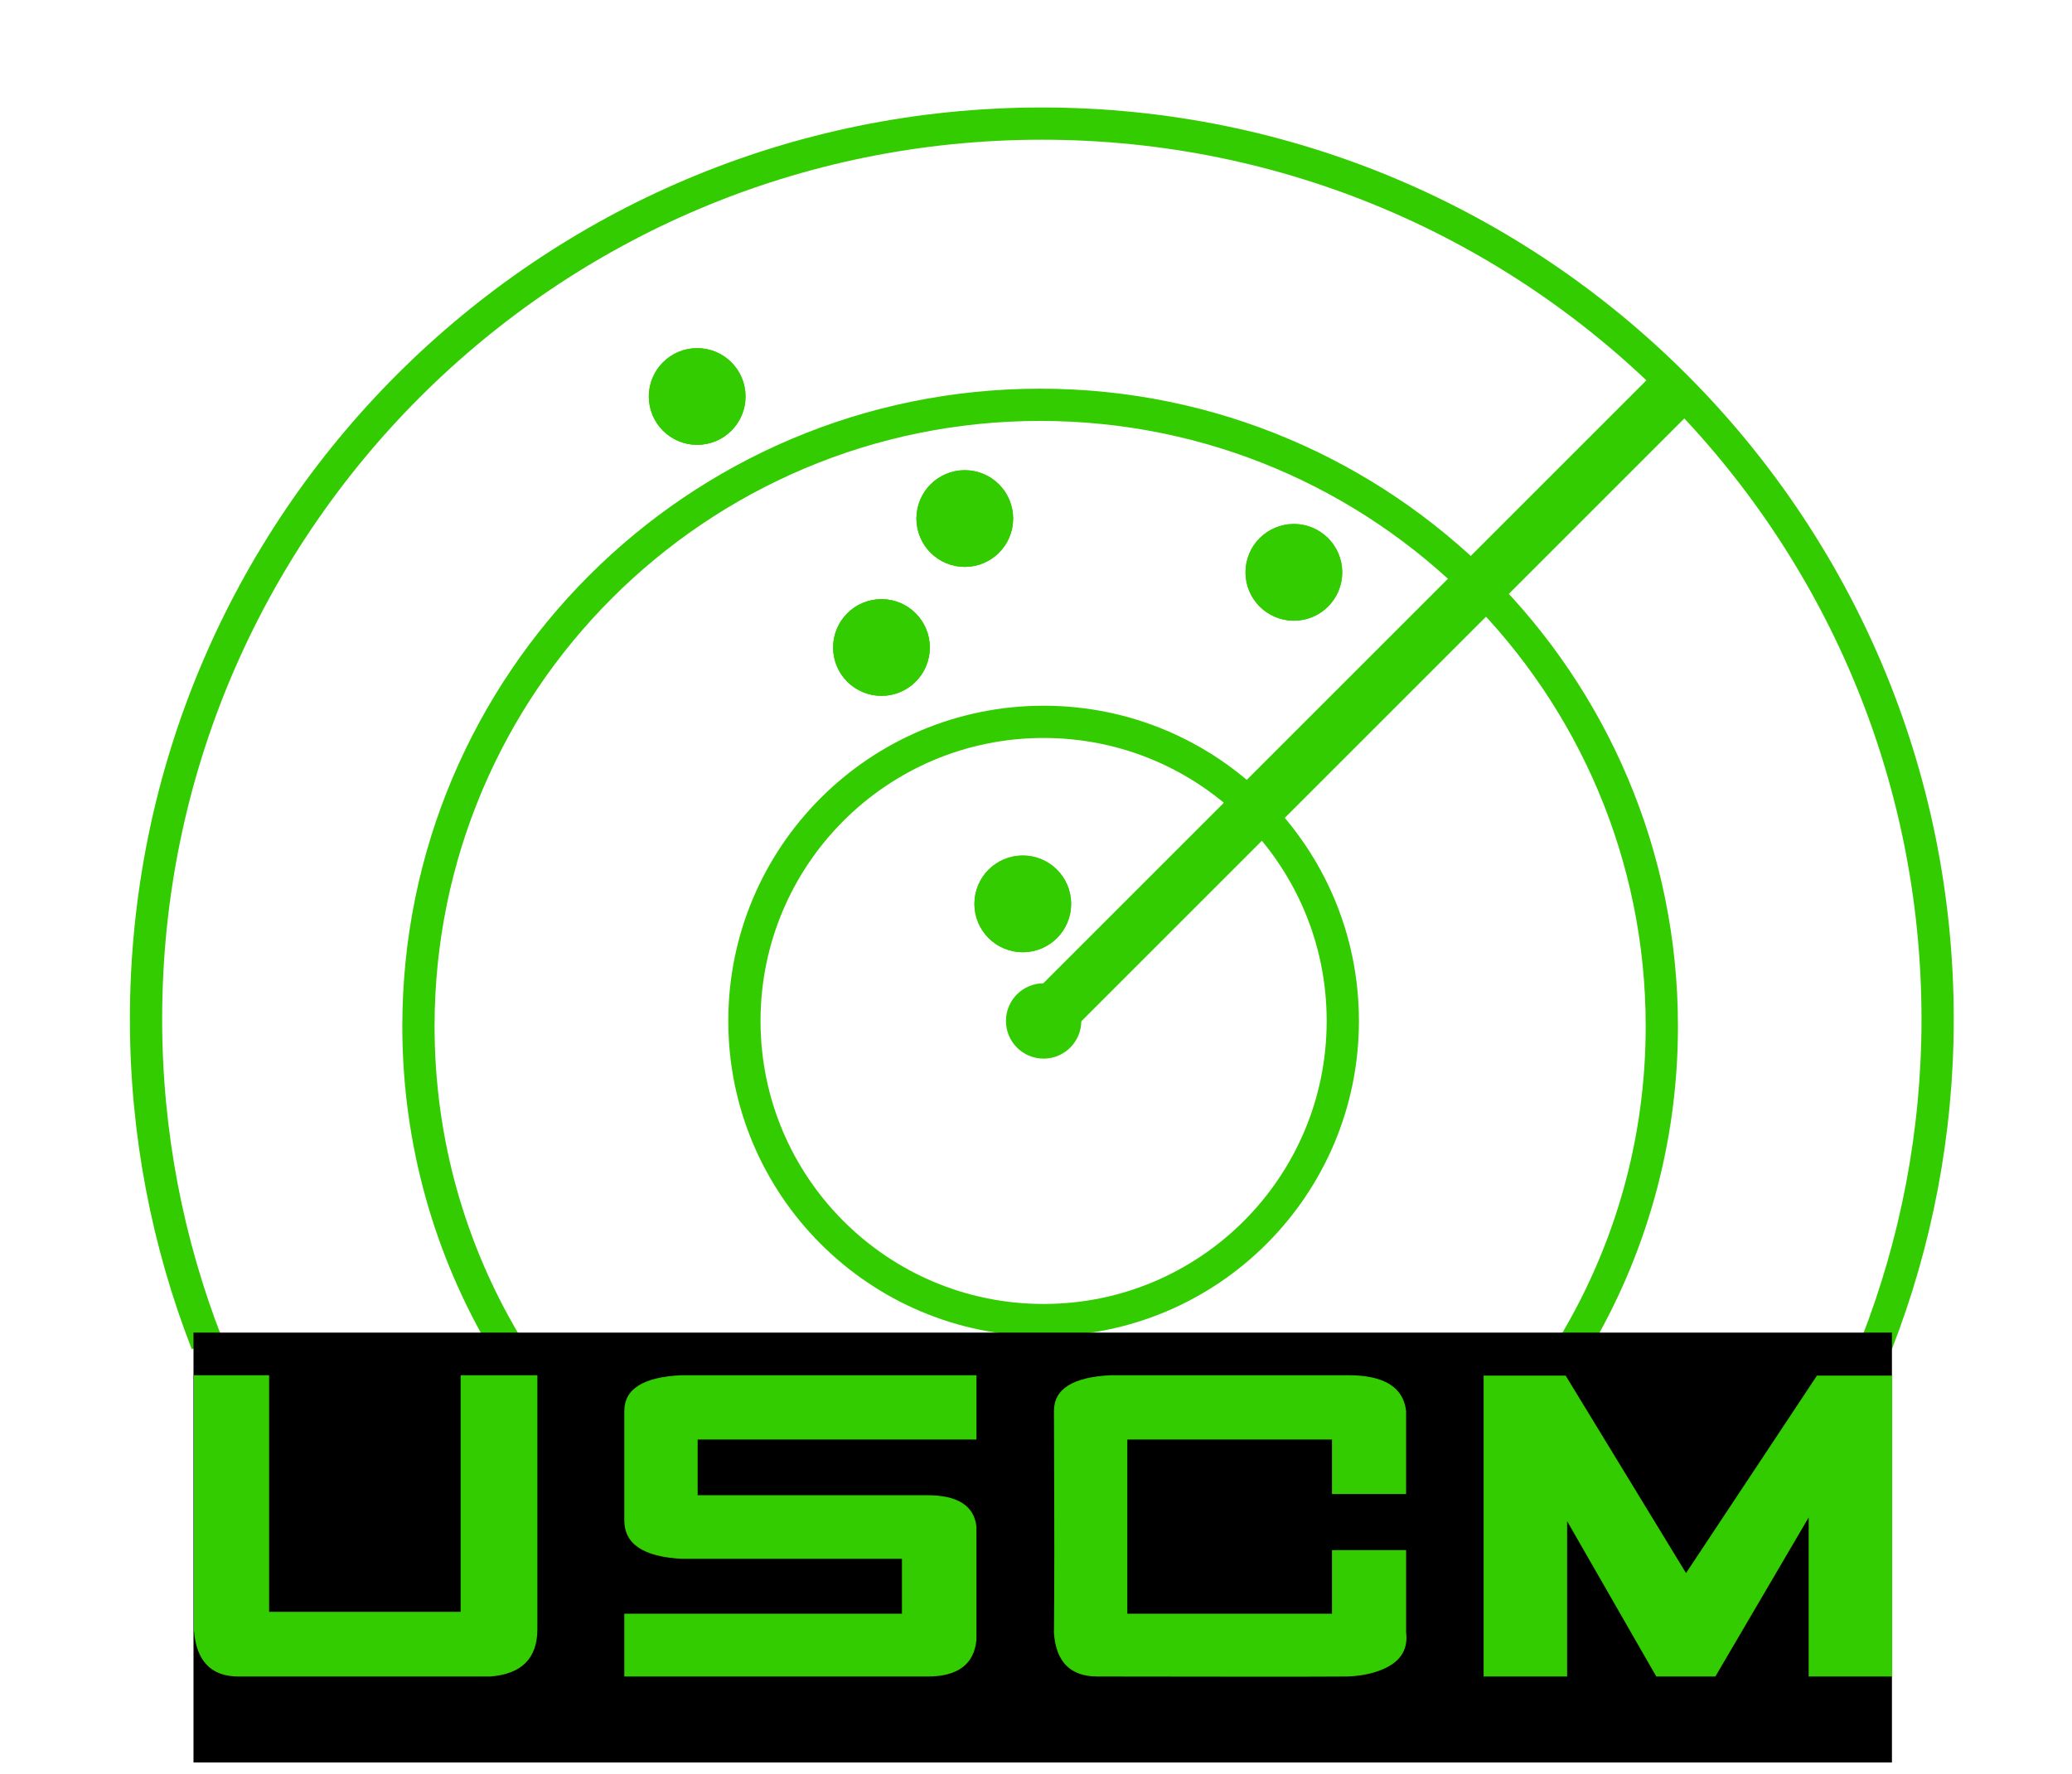
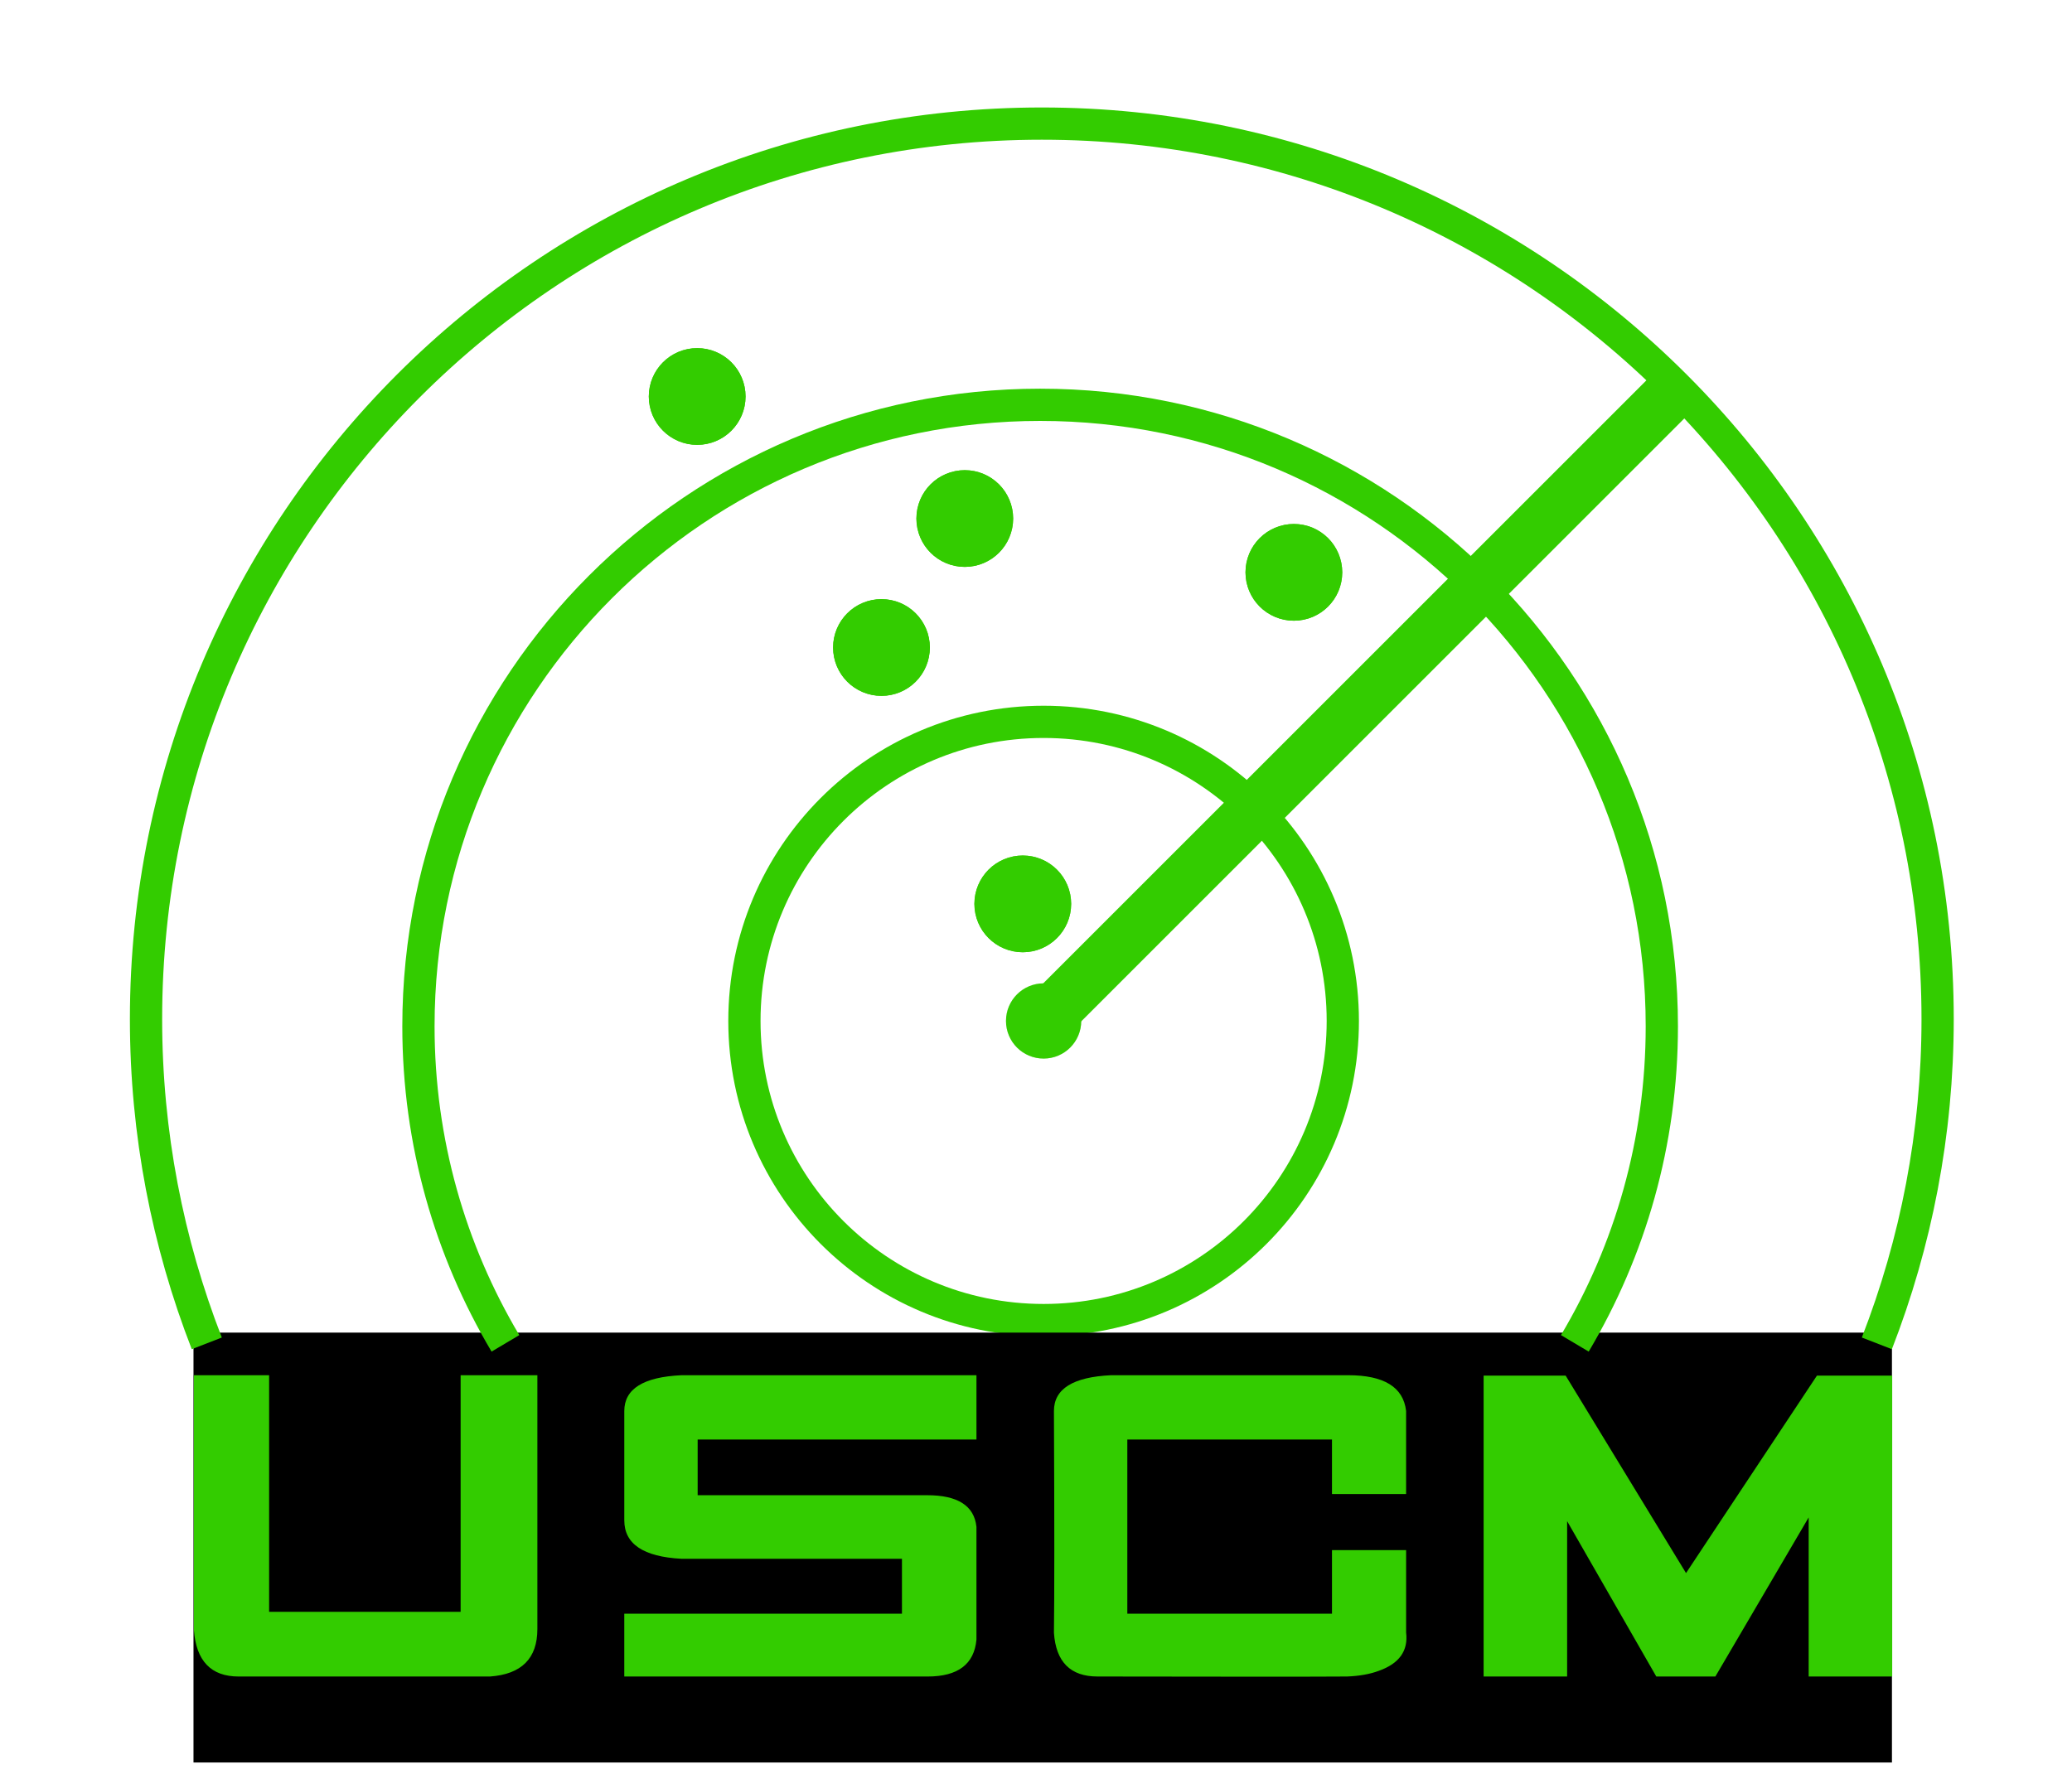
<svg xmlns="http://www.w3.org/2000/svg" xml:space="preserve" viewBox="0 0 192.75 165">
-   <path fill="none" stroke="#33cc00" stroke-miterlimit="10" stroke-width="3" d="M174.597 125c3.637-9.357 5.653-19.523 5.653-30.166 0-46.024-37.31-83.333-83.333-83.333-46.024 0-83.333 37.31-83.333 83.333 0 10.643 2.017 20.809 5.653 30.166" />
-   <path fill="none" stroke="#33cc00" stroke-miterlimit="10" stroke-width="3" d="M146.501 125c5.135-8.639 8.092-18.722 8.092-29.5 0-31.94-25.893-57.833-57.834-57.833-31.939 0-57.833 25.893-57.833 57.833 0 10.779 2.958 20.862 8.092 29.5" />
  <circle cx="97.083" cy="95.001" r="27.833" fill="none" stroke="#33cc00" stroke-miterlimit="10" stroke-width="3" />
  <path fill="#33cc00" stroke="#33cc00" stroke-miterlimit="10" stroke-width="5" d="m97.084 95.001 58.919-58.92" />
  <circle cx="97.083" cy="95.001" r="2" fill="#33cc00" stroke="#33cc00" stroke-miterlimit="10" stroke-width="3" />
  <circle cx="97.083" cy="95.001" r="2" fill="#33cc00" stroke="#33cc00" stroke-miterlimit="10" stroke-width="3" opacity="0.3">
    <animate attributeName="r" from="2" to="80" dur="2s" begin="0s" />
  </circle>
+   <rect x="18" y="124" width="158" height="40" fill="black" />
+   <path fill="none" stroke="#33cc00" stroke-miterlimit="10" stroke-width="3" d="M174.597 125c3.637-9.357 5.653-19.523 5.653-30.166 0-46.024-37.31-83.333-83.333-83.333-46.024 0-83.333 37.31-83.333 83.333 0 10.643 2.017 20.809 5.653 30.166" />
+   <path fill="none" stroke="#33cc00" stroke-miterlimit="10" stroke-width="3" d="M146.501 125c5.135-8.639 8.092-18.722 8.092-29.5 0-31.94-25.893-57.833-57.834-57.833-31.939 0-57.833 25.893-57.833 57.833 0 10.779 2.958 20.862 8.092 29.5" />
  <circle cx="95.145" cy="84.106" r="2" fill="#33cc00" stroke="#33cc00" stroke-miterlimit="10" stroke-width="5" />
  <circle cx="95.145" cy="84.106" r="2" fill="#33cc00" stroke="#33cc00" stroke-miterlimit="10" stroke-width="5">
    <animate attributeName="r" from="2" to="10" dur="1s" begin="0s" />
    <animate attributeName="opacity" from="1" to="0" dur="1s" begin="0s" />
  </circle>
  <circle cx="120.364" cy="53.257" r="2" fill="#33cc00" stroke="#33cc00" stroke-miterlimit="10" stroke-width="5" />
  <circle cx="120.364" cy="53.257" r="2" fill="#33cc00" stroke="#33cc00" stroke-miterlimit="10" stroke-width="5">
    <animate attributeName="r" from="2" to="10" dur="1s" begin="1s" />
    <animate attributeName="opacity" from="1" to="0" dur="1s" begin="1s" />
  </circle>
  <circle cx="89.75" cy="48.25" r="2" fill="#33cc00" stroke="#33cc00" stroke-miterlimit="10" stroke-width="5" />
  <circle cx="89.75" cy="48.25" r="2" fill="#33cc00" stroke="#33cc00" stroke-miterlimit="10" stroke-width="5">
    <animate attributeName="r" from="2" to="10" dur="1s" begin="1s" />
    <animate attributeName="opacity" from="1" to="0" dur="1s" begin="1s" />
  </circle>
  <circle cx="64.856" cy="36.894" r="2" fill="#33cc00" stroke="#33cc00" stroke-miterlimit="10" stroke-width="5" />
  <circle cx="64.856" cy="36.894" r="2" fill="#33cc00" stroke="#33cc00" stroke-miterlimit="10" stroke-width="5">
    <animate attributeName="r" from="2" to="10" dur="1s" begin="1.6s" />
    <animate attributeName="opacity" from="1" to="0" dur="1s" begin="1.6s" />
  </circle>
  <circle cx="82" cy="60.25" r="2" fill="#33cc00" stroke="#33cc00" stroke-miterlimit="10" stroke-width="5" />
  <circle cx="82" cy="60.25" r="2" fill="#33cc00" stroke="#33cc00" stroke-miterlimit="10" stroke-width="5">
    <animate attributeName="r" from="2" to="10" dur="1s" begin="0.8s" />
    <animate attributeName="opacity" from="1" to="0" dur="1s" begin="0.8s" />
  </circle>
-   <rect x="18" y="124" width="158" height="40" fill="black" />
  <path id="uscm" fill="#33cc00" d="M18.035 127.965h7v22.016H42.85v-22.016h7.14v23.62c0 2.732-1.47 4.205-4.41 4.415H22.2c-2.567 0-3.955-1.448-4.165-4.346v-23.689zM86.29 156H58.075v-5.845h25.831v-5.11h-20.51c-3.547-.187-5.32-1.379-5.32-3.577v-10.171c0-2.058 1.771-3.168 5.315-3.332h27.445v5.985H64.9v5.18h21.35c2.847 0 4.375.98 4.585 2.94v10.5c-.21 2.287-1.725 3.43-4.545 3.43zm37.62-22.05h-19.04v16.205h19.04v-5.915h6.895v7.665c.21 1.703-.64 2.894-2.55 3.569-.814.304-1.793.479-2.934.525-2.98.023-10.722.023-23.226 0-2.515 0-3.865-1.354-4.051-4.064.046-3.411.046-10.292 0-20.642 0-2.056 1.772-3.165 5.32-3.329h22.05c3.336 0 5.133 1.108 5.39 3.325v7.735h-6.895v-5.074zM138.015 156v-28h7.63l11.2 18.375L169.024 128h7v28h-7.77v-14.805L159.574 156h-5.495l-8.295-14.455V156h-7.769z" />
</svg>
